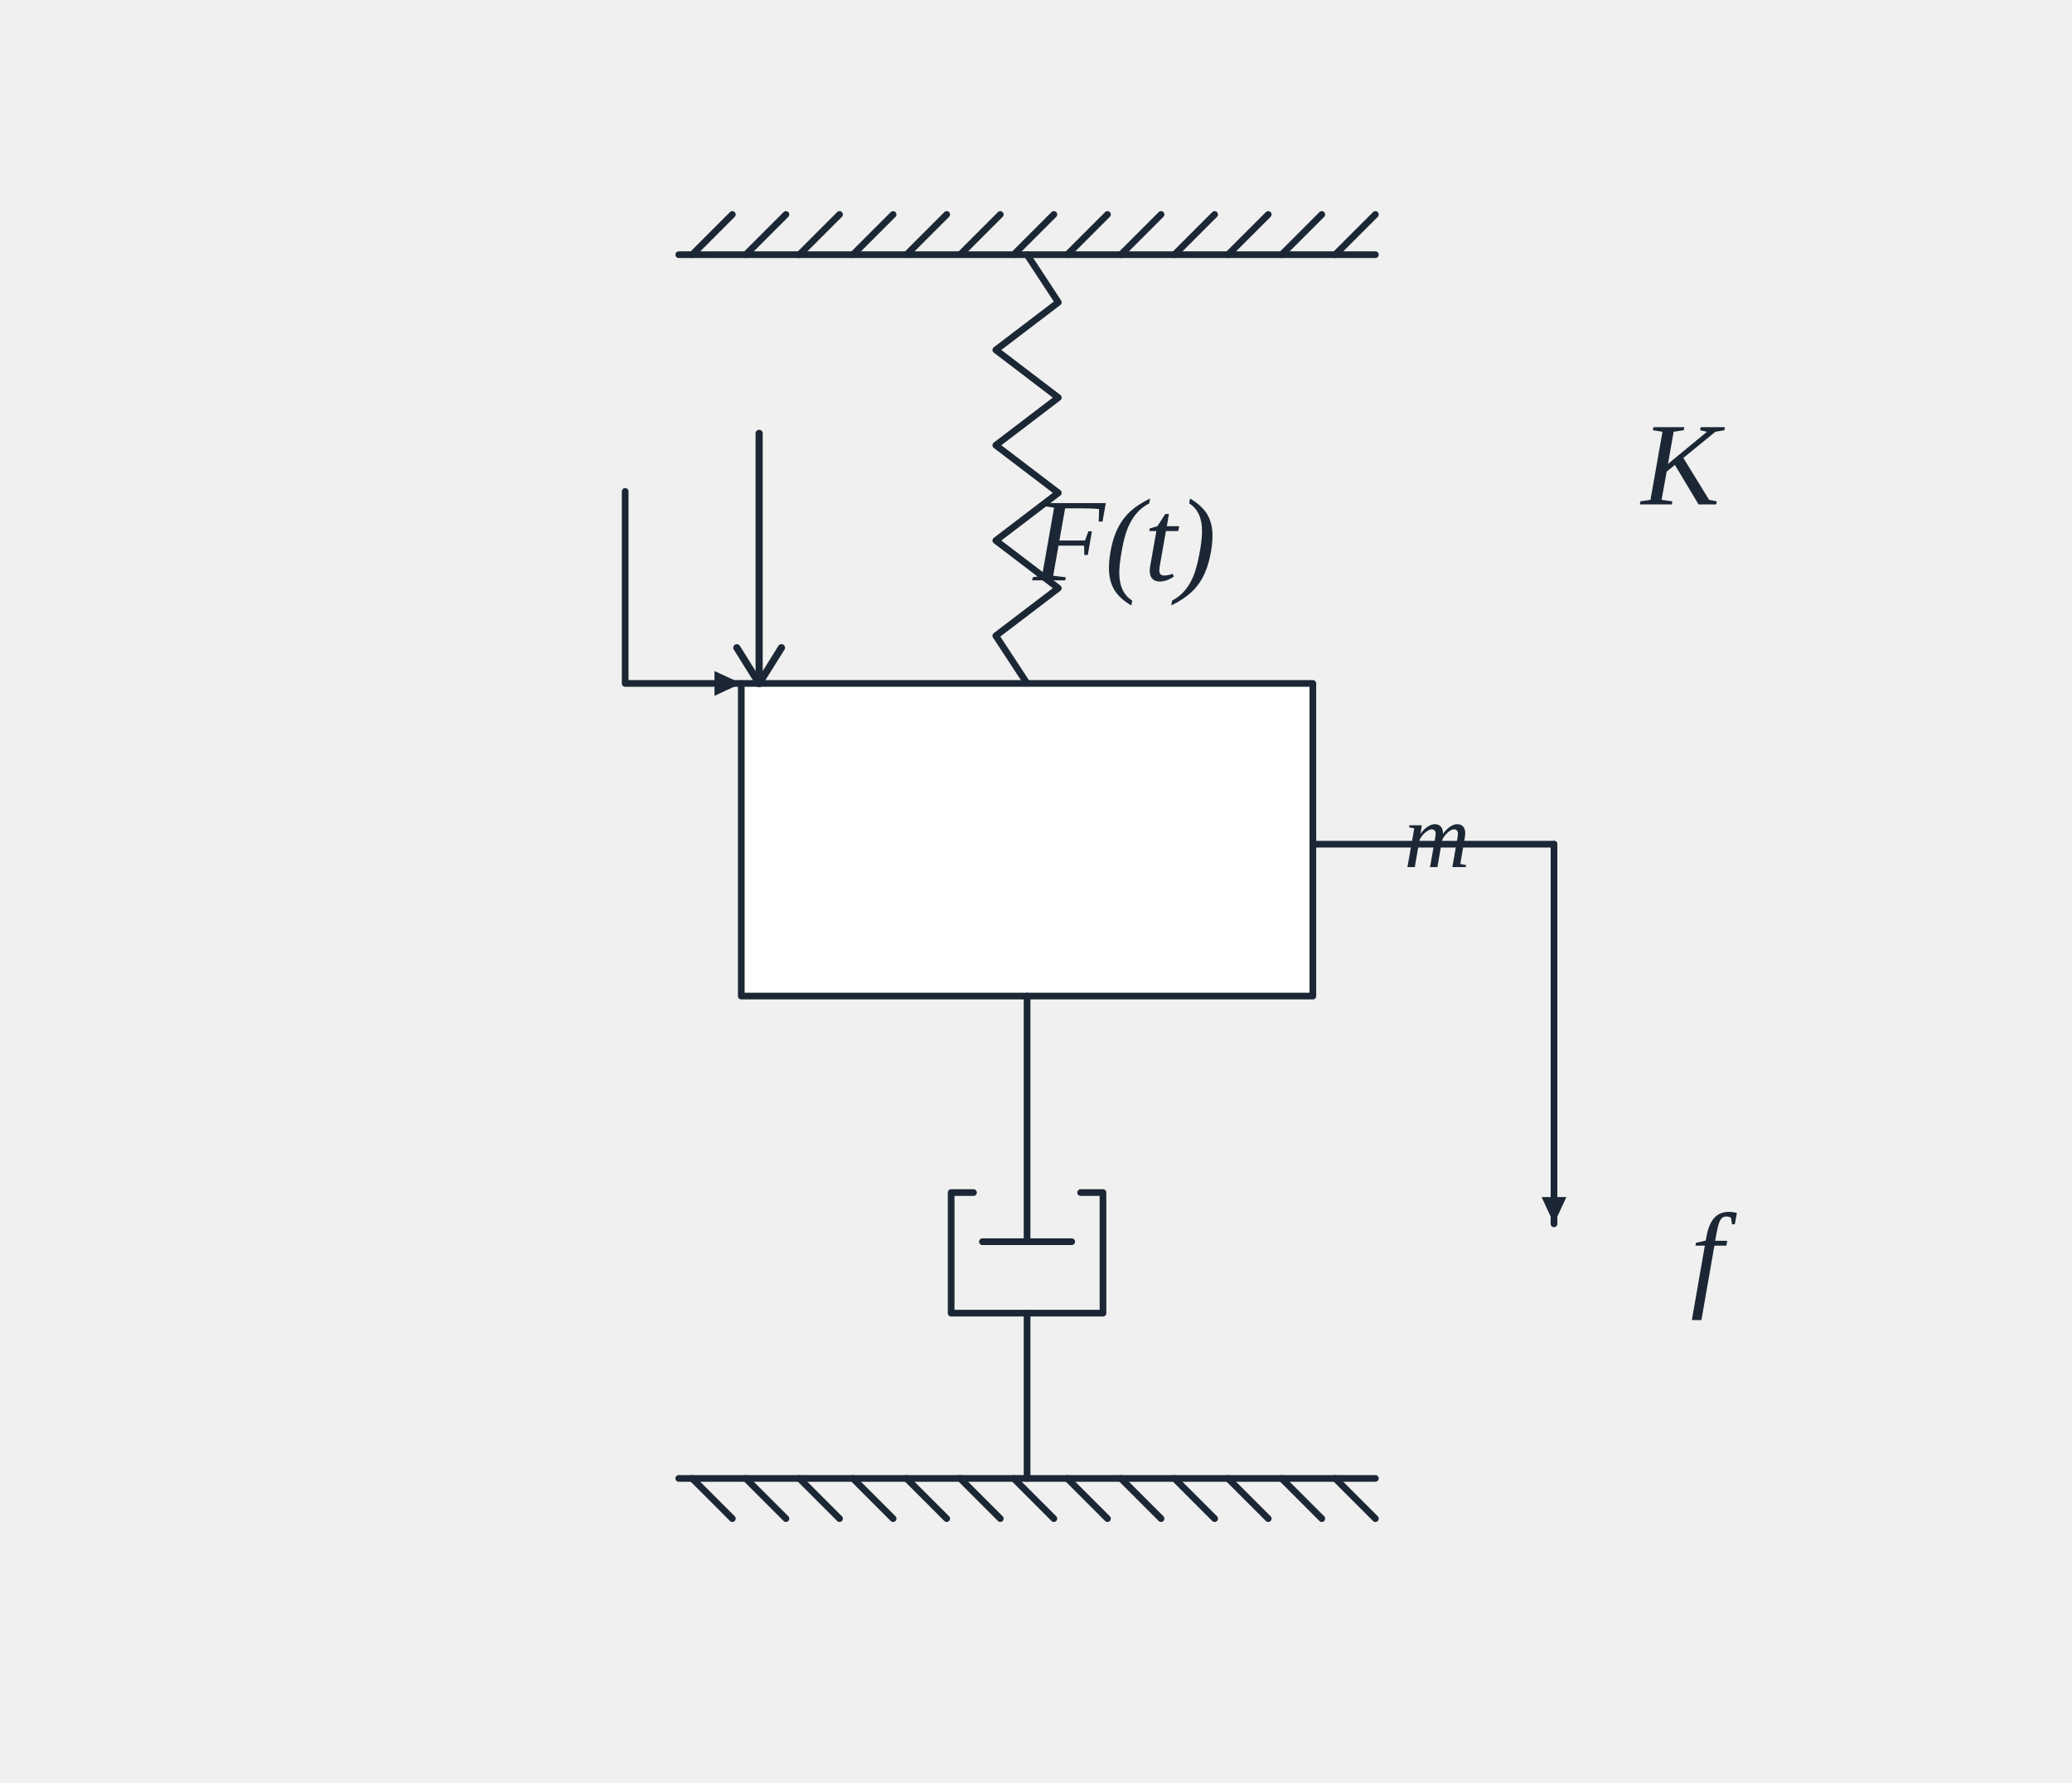
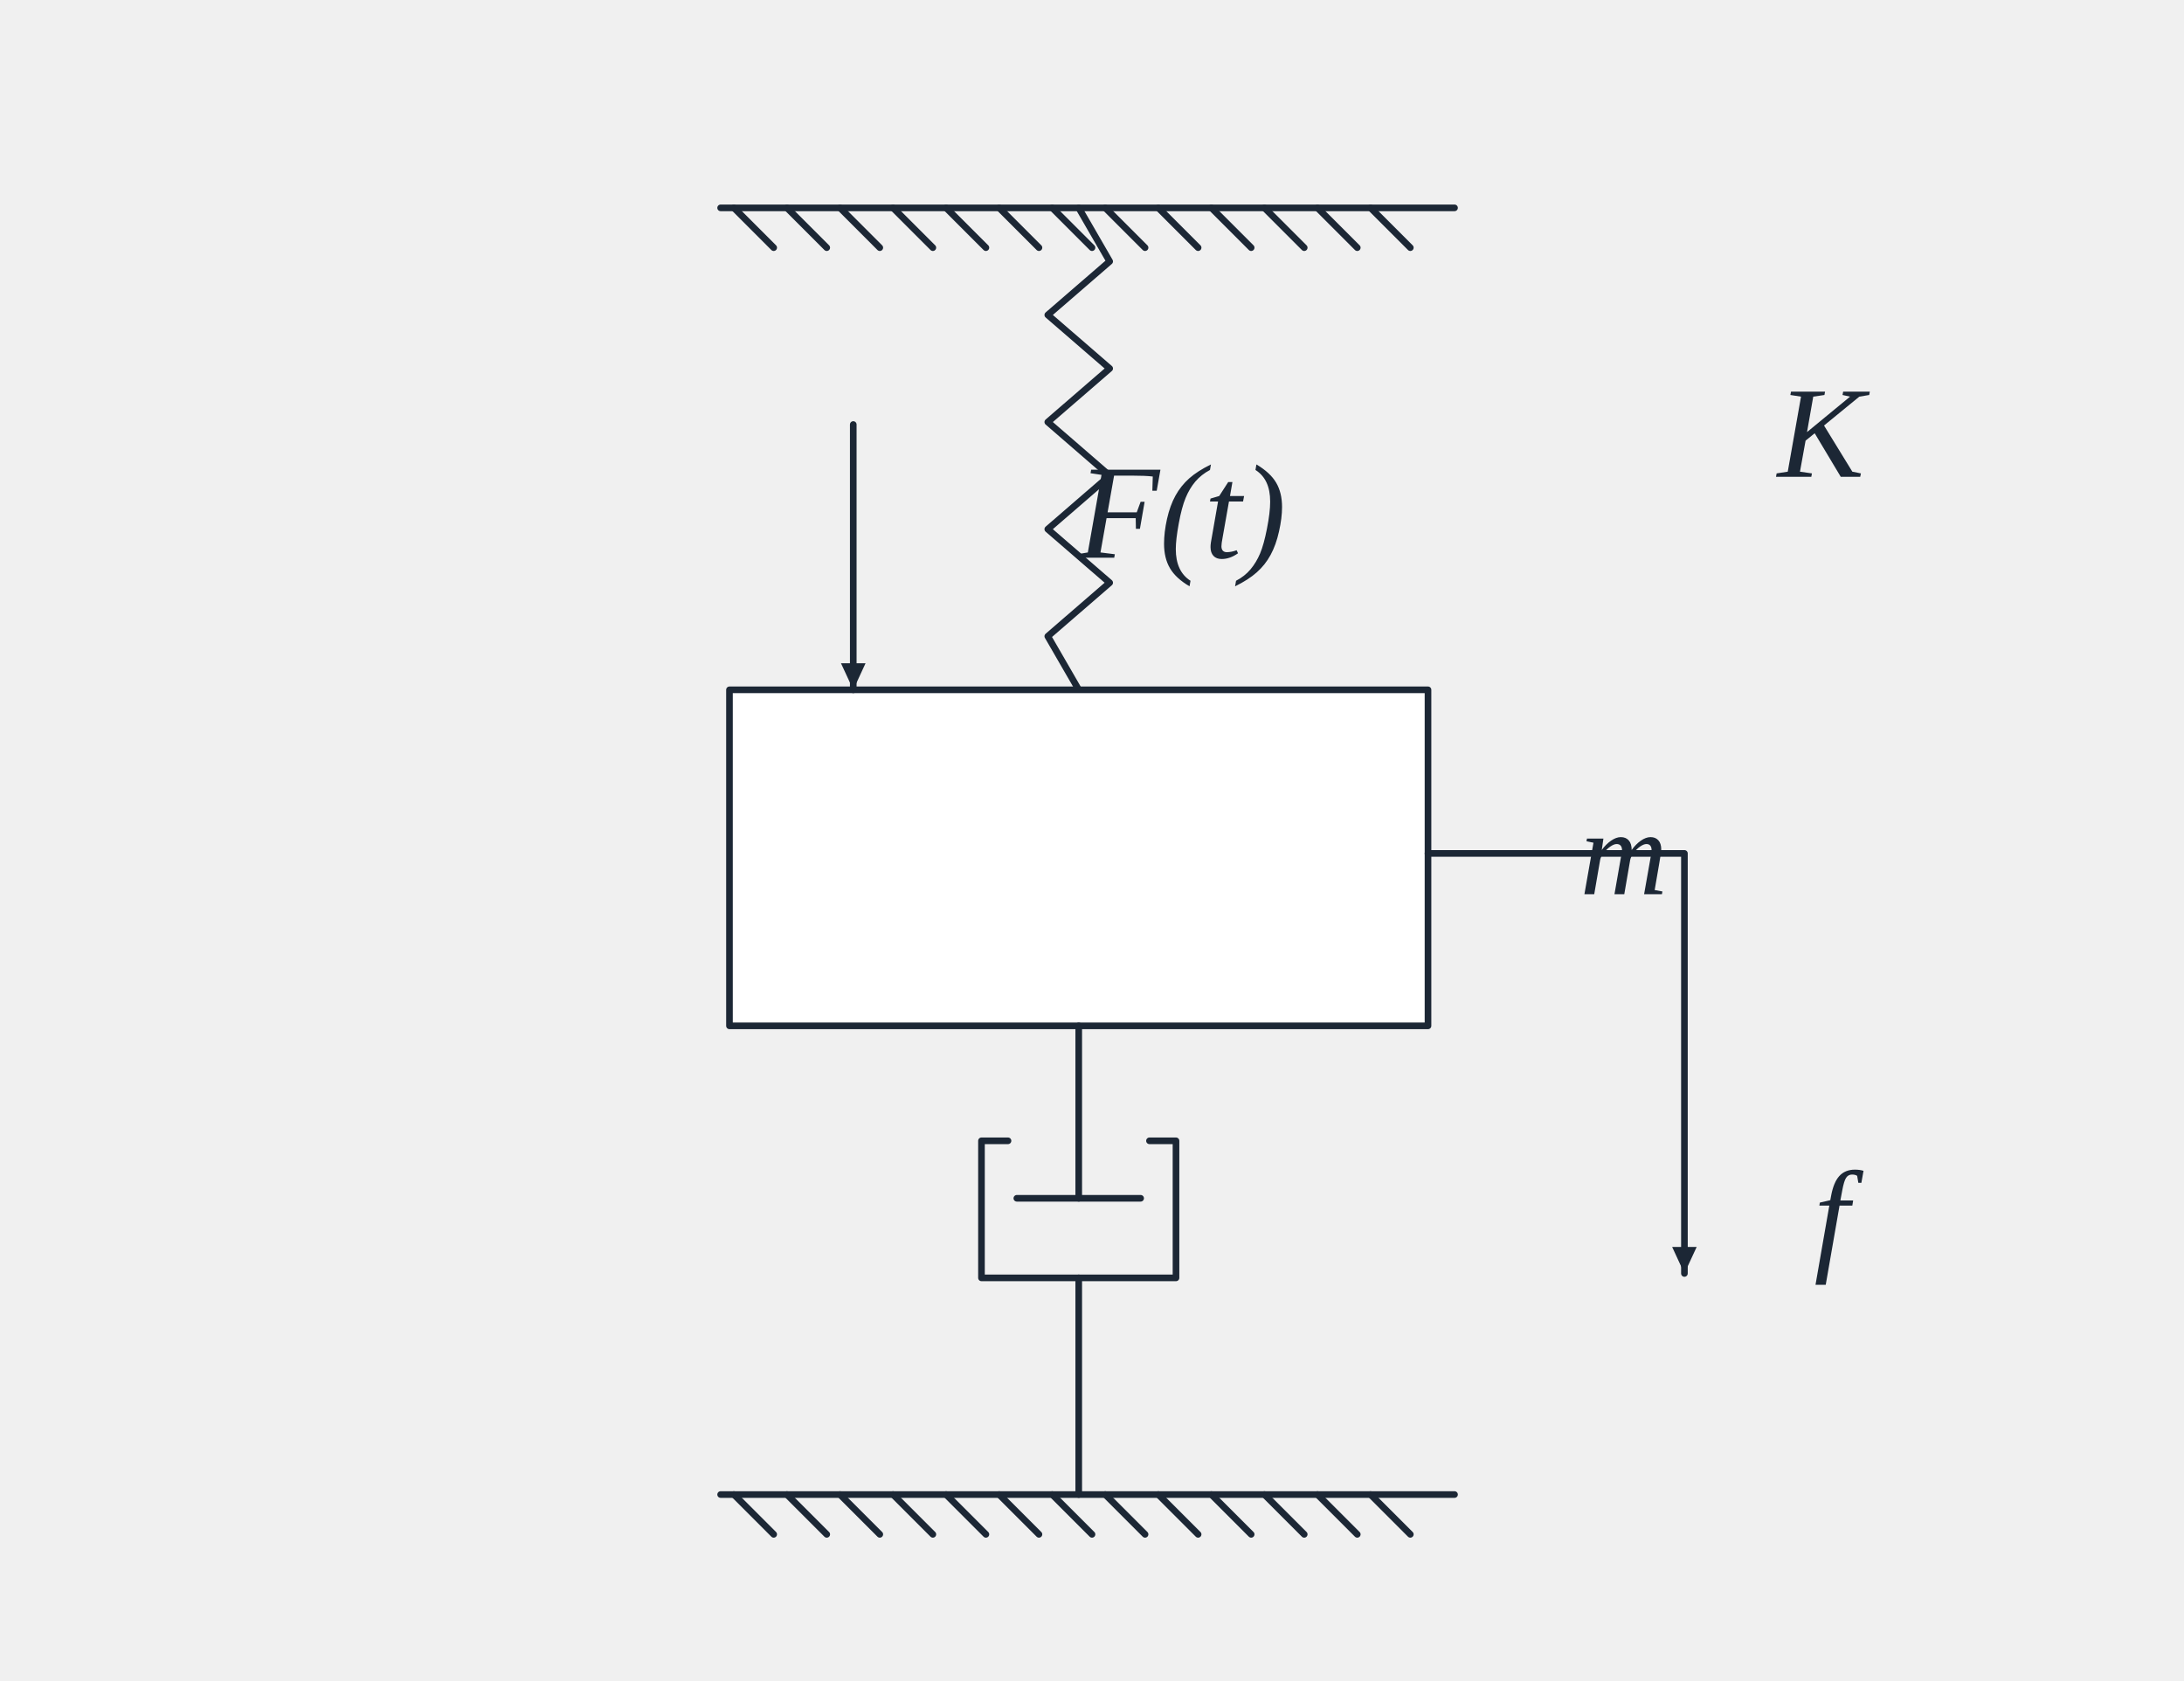
- <svg xmlns="http://www.w3.org/2000/svg" xmlns:ns1="http://schemas.microsoft.com/visio/2003/SVGExtensions/" width="6.444in" height="5.542in" viewBox="0 0 464 399" xml:space="preserve" color-interpolation-filters="sRGB" class="st8">
+ <svg xmlns="http://www.w3.org/2000/svg" xmlns:ns1="http://schemas.microsoft.com/visio/2003/SVGExtensions/" width="6.861in" height="5.278in" viewBox="0 0 494 380" xml:space="preserve" color-interpolation-filters="sRGB" class="st9">
  <ns1:documentProperties ns1:langID="2052" ns1:metric="true" ns1:viewMarkup="false" />
  <style type="text/css">
	
		.st1 {stroke:#1c2735;stroke-linecap:round;stroke-linejoin:round;stroke-width:1.5}
		.st2 {fill:#ffffff;stroke:#1c2735;stroke-linecap:round;stroke-linejoin:round;stroke-width:1.5}
		.st3 {fill:none;stroke:none;stroke-linecap:round;stroke-linejoin:round;stroke-width:0.75}
- 		.st4 {fill:#1c2735;font-family:"Times New Roman", "Liberation Serif", SimSun, "宋体", "Noto Serif CJK SC", serif;font-size:1.7em;font-style:italic}
+ 		.st4 {fill:#1c2735;font-family:"Times New Roman", "Liberation Serif", SimSun, "宋体", "Noto Serif CJK SC", serif;font-size:2.283em;font-style:italic}
		.st5 {fill:#1c2735;stroke:none;stroke-linecap:round;stroke-linejoin:round;stroke-width:0.75}
- 		.st6 {fill:#1c2735;font-family:"Times New Roman", "Liberation Serif", SimSun, "宋体", "Noto Serif CJK SC", serif;font-size:2.2em;font-style:italic}
- 		.st7 {stroke:#1c2735;stroke-linecap:round;stroke-linejoin:round;stroke-width:1.6}
- 		.st8 {fill:none;fill-rule:evenodd;font-size:12px;overflow:visible;stroke-linecap:square;stroke-miterlimit:3}
+ 		.st6 {fill:#1c2735;font-family:"Times New Roman", "Liberation Serif", SimSun, "宋体", "Noto Serif CJK SC", serif;font-size:2.533em;font-style:italic}
+ 		.st7 {fill:#1c2735;font-family:"Times New Roman", "Liberation Serif", SimSun, "宋体", "Noto Serif CJK SC", serif;font-size:2.45em;font-style:italic}
+ 		.st8 {fill:#1c2735;font-family:"Times New Roman", "Liberation Serif", SimSun, "宋体", "Noto Serif CJK SC", serif;font-size:2.367em;font-style:italic}
+ 		.st9 {fill:none;fill-rule:evenodd;font-size:12px;overflow:visible;stroke-linecap:square;stroke-miterlimit:3}
	
	</style>
-   <g ns1:mID="5" ns1:index="3" ns1:groupContext="foregroundPage">
+   <g ns1:mID="0" ns1:index="1" ns1:groupContext="foregroundPage">
    <ns1:pageProperties ns1:drawingScale="0.0393701" ns1:pageScale="0.0393701" ns1:drawingUnits="24" ns1:shadowOffsetX="8.50394" ns1:shadowOffsetY="-8.50394" />
-     <g id="shape1-1" ns1:mID="1" ns1:groupContext="shape" transform="translate(152,-342)">
-       <path d="M0 399 L156 399" class="st1" />
+     <g id="shape1-1" ns1:mID="1" ns1:groupContext="shape" transform="translate(163,-333)">
+       <path d="M0 380 L166 380" class="st1" />
    </g>
-     <g id="shape2-4" ns1:mID="2" ns1:groupContext="shape" transform="translate(-127.136,-225.136) rotate(-45)">
-       <path d="M0 399 L12.73 399" class="st1" />
+     <g id="shape2-4" ns1:mID="2" ns1:groupContext="shape" transform="translate(434.701,-221.701) rotate(45)">
+       <path d="M0 380 L12.73 380" class="st1" />
    </g>
-     <g id="shape3-7" ns1:mID="3" ns1:groupContext="shape" transform="translate(-115.136,-225.136) rotate(-45)">
-       <path d="M0 399 L12.73 399" class="st1" />
+     <g id="shape3-7" ns1:mID="3" ns1:groupContext="shape" transform="translate(446.701,-221.701) rotate(45)">
+       <path d="M0 380 L12.73 380" class="st1" />
    </g>
-     <g id="shape4-10" ns1:mID="4" ns1:groupContext="shape" transform="translate(-103.136,-225.136) rotate(-45)">
-       <path d="M0 399 L12.73 399" class="st1" />
+     <g id="shape4-10" ns1:mID="4" ns1:groupContext="shape" transform="translate(458.701,-221.701) rotate(45)">
+       <path d="M0 380 L12.73 380" class="st1" />
    </g>
-     <g id="shape5-13" ns1:mID="5" ns1:groupContext="shape" transform="translate(-91.1356,-225.136) rotate(-45)">
-       <path d="M0 399 L12.73 399" class="st1" />
+     <g id="shape5-13" ns1:mID="5" ns1:groupContext="shape" transform="translate(470.701,-221.701) rotate(45)">
+       <path d="M0 380 L12.73 380" class="st1" />
    </g>
-     <g id="shape6-16" ns1:mID="6" ns1:groupContext="shape" transform="translate(-79.1356,-225.136) rotate(-45)">
-       <path d="M0 399 L12.73 399" class="st1" />
+     <g id="shape6-16" ns1:mID="6" ns1:groupContext="shape" transform="translate(482.701,-221.701) rotate(45)">
+       <path d="M0 380 L12.73 380" class="st1" />
    </g>
-     <g id="shape7-19" ns1:mID="7" ns1:groupContext="shape" transform="translate(-67.1356,-225.136) rotate(-45)">
-       <path d="M0 399 L12.73 399" class="st1" />
+     <g id="shape7-19" ns1:mID="7" ns1:groupContext="shape" transform="translate(494.701,-221.701) rotate(45)">
+       <path d="M0 380 L12.73 380" class="st1" />
    </g>
-     <g id="shape8-22" ns1:mID="8" ns1:groupContext="shape" transform="translate(-55.1356,-225.136) rotate(-45)">
-       <path d="M0 399 L12.73 399" class="st1" />
+     <g id="shape8-22" ns1:mID="8" ns1:groupContext="shape" transform="translate(506.701,-221.701) rotate(45)">
+       <path d="M0 380 L12.73 380" class="st1" />
    </g>
-     <g id="shape9-25" ns1:mID="9" ns1:groupContext="shape" transform="translate(-43.1356,-225.136) rotate(-45)">
-       <path d="M0 399 L12.73 399" class="st1" />
+     <g id="shape9-25" ns1:mID="9" ns1:groupContext="shape" transform="translate(518.701,-221.701) rotate(45)">
+       <path d="M0 380 L12.73 380" class="st1" />
    </g>
-     <g id="shape10-28" ns1:mID="10" ns1:groupContext="shape" transform="translate(-31.1356,-225.136) rotate(-45)">
-       <path d="M0 399 L12.73 399" class="st1" />
+     <g id="shape10-28" ns1:mID="10" ns1:groupContext="shape" transform="translate(530.701,-221.701) rotate(45)">
+       <path d="M0 380 L12.73 380" class="st1" />
    </g>
-     <g id="shape11-31" ns1:mID="11" ns1:groupContext="shape" transform="translate(-19.1356,-225.136) rotate(-45)">
-       <path d="M0 399 L12.73 399" class="st1" />
+     <g id="shape11-31" ns1:mID="11" ns1:groupContext="shape" transform="translate(542.701,-221.701) rotate(45)">
+       <path d="M0 380 L12.73 380" class="st1" />
    </g>
-     <g id="shape12-34" ns1:mID="12" ns1:groupContext="shape" transform="translate(-7.13561,-225.136) rotate(-45)">
-       <path d="M0 399 L12.73 399" class="st1" />
+     <g id="shape12-34" ns1:mID="12" ns1:groupContext="shape" transform="translate(554.701,-221.701) rotate(45)">
+       <path d="M0 380 L12.73 380" class="st1" />
    </g>
-     <g id="shape13-37" ns1:mID="13" ns1:groupContext="shape" transform="translate(4.86439,-225.136) rotate(-45)">
-       <path d="M0 399 L12.73 399" class="st1" />
+     <g id="shape13-37" ns1:mID="13" ns1:groupContext="shape" transform="translate(566.701,-221.701) rotate(45)">
+       <path d="M0 380 L12.73 380" class="st1" />
    </g>
-     <g id="shape14-40" ns1:mID="14" ns1:groupContext="shape" transform="translate(16.8644,-225.136) rotate(-45)">
-       <path d="M0 399 L12.73 399" class="st1" />
+     <g id="shape14-40" ns1:mID="14" ns1:groupContext="shape" transform="translate(578.701,-221.701) rotate(45)">
+       <path d="M0 380 L12.73 380" class="st1" />
    </g>
-     <g id="shape15-43" ns1:mID="15" ns1:groupContext="shape" transform="translate(223,-246)">
-       <path d="M7 303 L14 313.67 L0 324.33 L14 335 L0 345.67 L14 356.33 L0 367 L14 377.67 L0 388.33 L7 399" class="st1" />
+     <g id="shape15-43" ns1:mID="15" ns1:groupContext="shape" transform="translate(237,-224)">
+       <path d="M7 271 L14 283.11 L0 295.22 L14 307.33 L0 319.44 L14 331.56 L0 343.67 L14 355.78 L0 367.89 L7 380" class="st1" />
    </g>
-     <g id="shape16-46" ns1:mID="16" ns1:groupContext="shape" transform="translate(166,-176)">
-       <rect x="0" y="329" width="128" height="70" class="st2" />
+     <g id="shape16-46" ns1:mID="16" ns1:groupContext="shape" transform="translate(165,-148)">
+       <rect x="0" y="304" width="158" height="76" class="st2" />
    </g>
-     <g id="shape17-48" ns1:mID="17" ns1:groupContext="shape" transform="translate(211.63,-194.68)">
+     <g id="shape17-48" ns1:mID="17" ns1:groupContext="shape" transform="translate(223.104,-164.08)">
      <ns1:textBlock ns1:margins="rect(4,4,4,4)" ns1:tabSpace="42.5197" />
-       <ns1:textRect cx="18.37" cy="382.68" width="36.75" height="32.64" />
-       <rect x="0" y="366.36" width="36.74" height="32.64" class="st3" />
-       <text x="11" y="388.8" class="st4" ns1:langID="2052">
+       <ns1:textRect cx="20.896" cy="358.08" width="41.8" height="43.84" />
+       <rect x="0" y="336.16" width="41.792" height="43.84" class="st3" />
+       <text x="11" y="366.3" class="st4" ns1:langID="2052">
        <ns1:paragraph ns1:horizAlign="1" />
        <ns1:tabList />m</text>
    </g>
-     <g id="shape18-51" ns1:mID="18" ns1:groupContext="shape" transform="translate(629,223) rotate(90)">
-       <path d="M0 399 L55 399" class="st1" />
+     <g id="shape18-51" ns1:mID="18" ns1:groupContext="shape" transform="translate(573,96) rotate(90)">
+       <path d="M0 380 L60 380" class="st1" />
    </g>
-     <g id="shape19-54" ns1:mID="19" ns1:groupContext="shape" transform="translate(220,-121)">
-       <path d="M0 399 L20 399" class="st1" />
+     <g id="shape19-54" ns1:mID="19" ns1:groupContext="shape" transform="translate(190.225,-224)">
+       <path d="M2.78 380 L0 374 L5.55 374 L2.78 380 Z" class="st5" />
    </g>
-     <g id="shape20-57" ns1:mID="20" ns1:groupContext="shape" transform="translate(213,-105)">
-       <path d="M5 372 L0 372 L0 399 L34 399 L34 372 L29 372" class="st1" />
+     <g id="shape20-56" ns1:mID="20" ns1:groupContext="shape" transform="translate(95.3554,-238.68)">
+       <ns1:textBlock ns1:margins="rect(4,4,4,4)" ns1:tabSpace="42.5197" />
+       <ns1:textRect cx="35.15" cy="355.68" width="70.31" height="48.64" />
+       <rect x="0" y="331.36" width="70.3" height="48.64" class="st3" />
+       <text x="11.52" y="364.8" class="st6" ns1:langID="2052">
+         <ns1:paragraph ns1:horizAlign="1" />
+         <ns1:tabList />F(t)</text>
    </g>
-     <g id="shape21-60" ns1:mID="21" ns1:groupContext="shape" transform="translate(629,294) rotate(90)">
-       <path d="M0 399 L37 399" class="st1" />
-     </g>
-     <g id="shape22-63" ns1:mID="22" ns1:groupContext="shape" transform="translate(152,-68)">
-       <path d="M0 399 L156 399" class="st1" />
-     </g>
-     <g id="shape23-66" ns1:mID="23" ns1:groupContext="shape" transform="translate(437.136,48.8644) rotate(45)">
-       <path d="M0 399 L12.73 399" class="st1" />
-     </g>
-     <g id="shape24-69" ns1:mID="24" ns1:groupContext="shape" transform="translate(449.136,48.8644) rotate(45)">
-       <path d="M0 399 L12.73 399" class="st1" />
-     </g>
-     <g id="shape25-72" ns1:mID="25" ns1:groupContext="shape" transform="translate(461.136,48.8644) rotate(45)">
-       <path d="M0 399 L12.73 399" class="st1" />
-     </g>
-     <g id="shape26-75" ns1:mID="26" ns1:groupContext="shape" transform="translate(473.136,48.8644) rotate(45)">
-       <path d="M0 399 L12.73 399" class="st1" />
-     </g>
-     <g id="shape27-78" ns1:mID="27" ns1:groupContext="shape" transform="translate(485.136,48.8644) rotate(45)">
-       <path d="M0 399 L12.73 399" class="st1" />
-     </g>
-     <g id="shape28-81" ns1:mID="28" ns1:groupContext="shape" transform="translate(497.136,48.8644) rotate(45)">
-       <path d="M0 399 L12.73 399" class="st1" />
-     </g>
-     <g id="shape29-84" ns1:mID="29" ns1:groupContext="shape" transform="translate(509.136,48.8644) rotate(45)">
-       <path d="M0 399 L12.73 399" class="st1" />
-     </g>
-     <g id="shape30-87" ns1:mID="30" ns1:groupContext="shape" transform="translate(521.136,48.8644) rotate(45)">
-       <path d="M0 399 L12.73 399" class="st1" />
-     </g>
-     <g id="shape31-90" ns1:mID="31" ns1:groupContext="shape" transform="translate(533.136,48.8644) rotate(45)">
-       <path d="M0 399 L12.73 399" class="st1" />
-     </g>
-     <g id="shape32-93" ns1:mID="32" ns1:groupContext="shape" transform="translate(545.136,48.8644) rotate(45)">
-       <path d="M0 399 L12.73 399" class="st1" />
-     </g>
-     <g id="shape33-96" ns1:mID="33" ns1:groupContext="shape" transform="translate(557.136,48.8644) rotate(45)">
-       <path d="M0 399 L12.73 399" class="st1" />
-     </g>
-     <g id="shape34-99" ns1:mID="34" ns1:groupContext="shape" transform="translate(569.136,48.8644) rotate(45)">
-       <path d="M0 399 L12.73 399" class="st1" />
-     </g>
-     <g id="shape35-102" ns1:mID="35" ns1:groupContext="shape" transform="translate(581.136,48.8644) rotate(45)">
-       <path d="M0 399 L12.73 399" class="st1" />
-     </g>
-     <g id="shape36-105" ns1:mID="36" ns1:groupContext="shape" transform="translate(140,-246)">
-       <path d="M0 356 L0 399 L26 399" class="st1" />
-     </g>
-     <g id="shape37-108" ns1:mID="37" ns1:groupContext="shape" transform="translate(160,-243.225)">
-       <path d="M6 396.22 L0 399 L0 393.45 L6 396.22 Z" class="st5" />
-     </g>
-     <g id="shape38-110" ns1:mID="38" ns1:groupContext="shape" transform="translate(747,189) rotate(90)">
-       <path d="M0 399 L85 399" class="st1" />
-     </g>
-     <g id="shape39-113" ns1:mID="39" ns1:groupContext="shape" transform="translate(345.225,-125)">
-       <path d="M2.77 399 L0 393 L5.55 393 L2.77 399 Z" class="st5" />
-     </g>
-     <g id="shape40-115" ns1:mID="40" ns1:groupContext="shape" transform="translate(294,-210)">
-       <path d="M0 399 L54 399" class="st1" />
-     </g>
-     <g id="shape41-118" ns1:mID="41" ns1:groupContext="shape" transform="translate(236.067,-272.88)">
+     <g id="shape21-59" ns1:mID="21" ns1:groupContext="shape" transform="translate(257.131,-257.48)">
      <ns1:textBlock ns1:margins="rect(4,4,4,4)" ns1:tabSpace="42.5197" />
-       <ns1:textRect cx="21.45" cy="377.88" width="42.91" height="42.24" />
-       <rect x="0" y="356.76" width="42.9" height="42.24" class="st3" />
-       <text x="12.65" y="385.8" class="st6" ns1:langID="2052">
+       <ns1:textRect cx="22.422" cy="356.48" width="44.85" height="47.04" />
+       <rect x="0" y="332.96" width="44.843" height="47.04" class="st3" />
+       <text x="12.62" y="365.3" class="st7" ns1:langID="2052">
        <ns1:paragraph ns1:horizAlign="1" />
        <ns1:tabList />K</text>
    </g>
-     <g id="shape42-121" ns1:mID="42" ns1:groupContext="shape" transform="translate(243.356,-95.88)">
+     <g id="shape22-62" ns1:mID="22" ns1:groupContext="shape" transform="translate(323,-92)">
+       <path d="M0 285 L58 285 L58 380" class="st1" />
+     </g>
+     <g id="shape23-65" ns1:mID="23" ns1:groupContext="shape" transform="translate(378.225,-92)">
+       <path d="M2.77 380 L0 374 L5.55 374 L2.77 380 Z" class="st5" />
+     </g>
+     <g id="shape24-67" ns1:mID="24" ns1:groupContext="shape" transform="translate(391.388,-102.68)">
      <ns1:textBlock ns1:margins="rect(4,4,4,4)" ns1:tabSpace="42.5197" />
-       <ns1:textRect cx="20.075" cy="377.88" width="40.16" height="42.24" />
-       <rect x="0" y="356.76" width="40.15" height="42.24" class="st3" />
-       <text x="16.41" y="385.8" class="st6" ns1:langID="2052">
+       <ns1:textRect cx="32.87" cy="355.68" width="65.75" height="48.64" />
+       <rect x="0" y="331.36" width="65.741" height="48.64" class="st3" />
+       <text x="11.78" y="364.8" class="st6" ns1:langID="2052">
+         <ns1:paragraph ns1:horizAlign="1" />
+         <ns1:tabList />x(t)</text>
+     </g>
+     <g id="shape25-70" ns1:mID="25" ns1:groupContext="shape" transform="translate(624,232) rotate(90)">
+       <path d="M0 380 L39 380" class="st1" />
+     </g>
+     <g id="shape26-73" ns1:mID="26" ns1:groupContext="shape" transform="translate(230,-109)">
+       <path d="M0 380 L28 380" class="st1" />
+     </g>
+     <g id="shape27-76" ns1:mID="27" ns1:groupContext="shape" transform="translate(222,-91)">
+       <path d="M6 349 L0 349 L0 380 L44 380 L44 349 L38 349" class="st1" />
+     </g>
+     <g id="shape28-79" ns1:mID="28" ns1:groupContext="shape" transform="translate(624,289) rotate(90)">
+       <path d="M0 380 L49 380" class="st1" />
+     </g>
+     <g id="shape29-82" ns1:mID="29" ns1:groupContext="shape" transform="translate(163,-42)">
+       <path d="M0 380 L166 380" class="st1" />
+     </g>
+     <g id="shape30-85" ns1:mID="30" ns1:groupContext="shape" transform="translate(434.701,69.2994) rotate(45)">
+       <path d="M0 380 L12.73 380" class="st1" />
+     </g>
+     <g id="shape31-88" ns1:mID="31" ns1:groupContext="shape" transform="translate(446.701,69.2994) rotate(45)">
+       <path d="M0 380 L12.73 380" class="st1" />
+     </g>
+     <g id="shape32-91" ns1:mID="32" ns1:groupContext="shape" transform="translate(458.701,69.2994) rotate(45)">
+       <path d="M0 380 L12.73 380" class="st1" />
+     </g>
+     <g id="shape33-94" ns1:mID="33" ns1:groupContext="shape" transform="translate(470.701,69.2994) rotate(45)">
+       <path d="M0 380 L12.73 380" class="st1" />
+     </g>
+     <g id="shape34-97" ns1:mID="34" ns1:groupContext="shape" transform="translate(482.701,69.2994) rotate(45)">
+       <path d="M0 380 L12.73 380" class="st1" />
+     </g>
+     <g id="shape35-100" ns1:mID="35" ns1:groupContext="shape" transform="translate(494.701,69.2994) rotate(45)">
+       <path d="M0 380 L12.73 380" class="st1" />
+     </g>
+     <g id="shape36-103" ns1:mID="36" ns1:groupContext="shape" transform="translate(506.701,69.2994) rotate(45)">
+       <path d="M0 380 L12.73 380" class="st1" />
+     </g>
+     <g id="shape37-106" ns1:mID="37" ns1:groupContext="shape" transform="translate(518.701,69.2994) rotate(45)">
+       <path d="M0 380 L12.73 380" class="st1" />
+     </g>
+     <g id="shape38-109" ns1:mID="38" ns1:groupContext="shape" transform="translate(530.701,69.2994) rotate(45)">
+       <path d="M0 380 L12.73 380" class="st1" />
+     </g>
+     <g id="shape39-112" ns1:mID="39" ns1:groupContext="shape" transform="translate(542.701,69.2994) rotate(45)">
+       <path d="M0 380 L12.73 380" class="st1" />
+     </g>
+     <g id="shape40-115" ns1:mID="40" ns1:groupContext="shape" transform="translate(554.701,69.2994) rotate(45)">
+       <path d="M0 380 L12.73 380" class="st1" />
+     </g>
+     <g id="shape41-118" ns1:mID="41" ns1:groupContext="shape" transform="translate(566.701,69.2994) rotate(45)">
+       <path d="M0 380 L12.73 380" class="st1" />
+     </g>
+     <g id="shape42-121" ns1:mID="42" ns1:groupContext="shape" transform="translate(578.701,69.2994) rotate(45)">
+       <path d="M0 380 L12.73 380" class="st1" />
+     </g>
+     <g id="shape43-124" ns1:mID="43" ns1:groupContext="shape" transform="translate(265.83,-81.28)">
+       <ns1:textBlock ns1:margins="rect(4,4,4,4)" ns1:tabSpace="42.5197" />
+       <ns1:textRect cx="20.622" cy="357.28" width="41.25" height="45.44" />
+       <rect x="0" y="334.56" width="41.243" height="45.44" class="st3" />
+       <text x="16.68" y="365.8" class="st8" ns1:langID="2052">
        <ns1:paragraph ns1:horizAlign="1" />
        <ns1:tabList />f</text>
    </g>
-     <g id="shape43-124" ns1:mID="43" ns1:groupContext="shape" transform="translate(100.928,-255.88)">
-       <ns1:textBlock ns1:margins="rect(4,4,4,4)" ns1:tabSpace="42.5197" />
-       <ns1:textRect cx="32.072" cy="377.88" width="64.15" height="42.24" />
-       <rect x="0" y="356.76" width="64.144" height="42.24" class="st3" />
-       <text x="11.55" y="385.8" class="st6" ns1:langID="2052">
-         <ns1:paragraph ns1:horizAlign="1" />
-         <ns1:tabList />F(t)</text>
-     </g>
-     <g id="shape44-127" ns1:mID="44" ns1:groupContext="shape" transform="translate(351.612,-125.88)">
-       <ns1:textBlock ns1:margins="rect(4,4,4,4)" ns1:tabSpace="42.5197" />
-       <ns1:textRect cx="29.868" cy="377.88" width="59.74" height="42.24" />
-       <rect x="0" y="356.76" width="59.735" height="42.24" class="st3" />
-       <text x="11.55" y="385.8" class="st6" ns1:langID="2052">
-         <ns1:paragraph ns1:horizAlign="1" />
-         <ns1:tabList />x(t)</text>
-     </g>
-     <g id="shape45-130" ns1:mID="45" ns1:groupContext="shape" transform="translate(569,97) rotate(90)">
-       <path d="M0 399 L56 399" class="st7" />
-     </g>
-     <g id="shape46-133" ns1:mID="46" ns1:groupContext="shape" transform="translate(503.351,-66.4696) rotate(57.9946)">
-       <path d="M0 399 L9.43 399" class="st7" />
-     </g>
-     <g id="shape47-136" ns1:mID="47" ns1:groupContext="shape" transform="translate(513.351,356.47) rotate(122.005)">
-       <path d="M0 399 L9.43 399" class="st7" />
-     </g>
  </g>
</svg>
